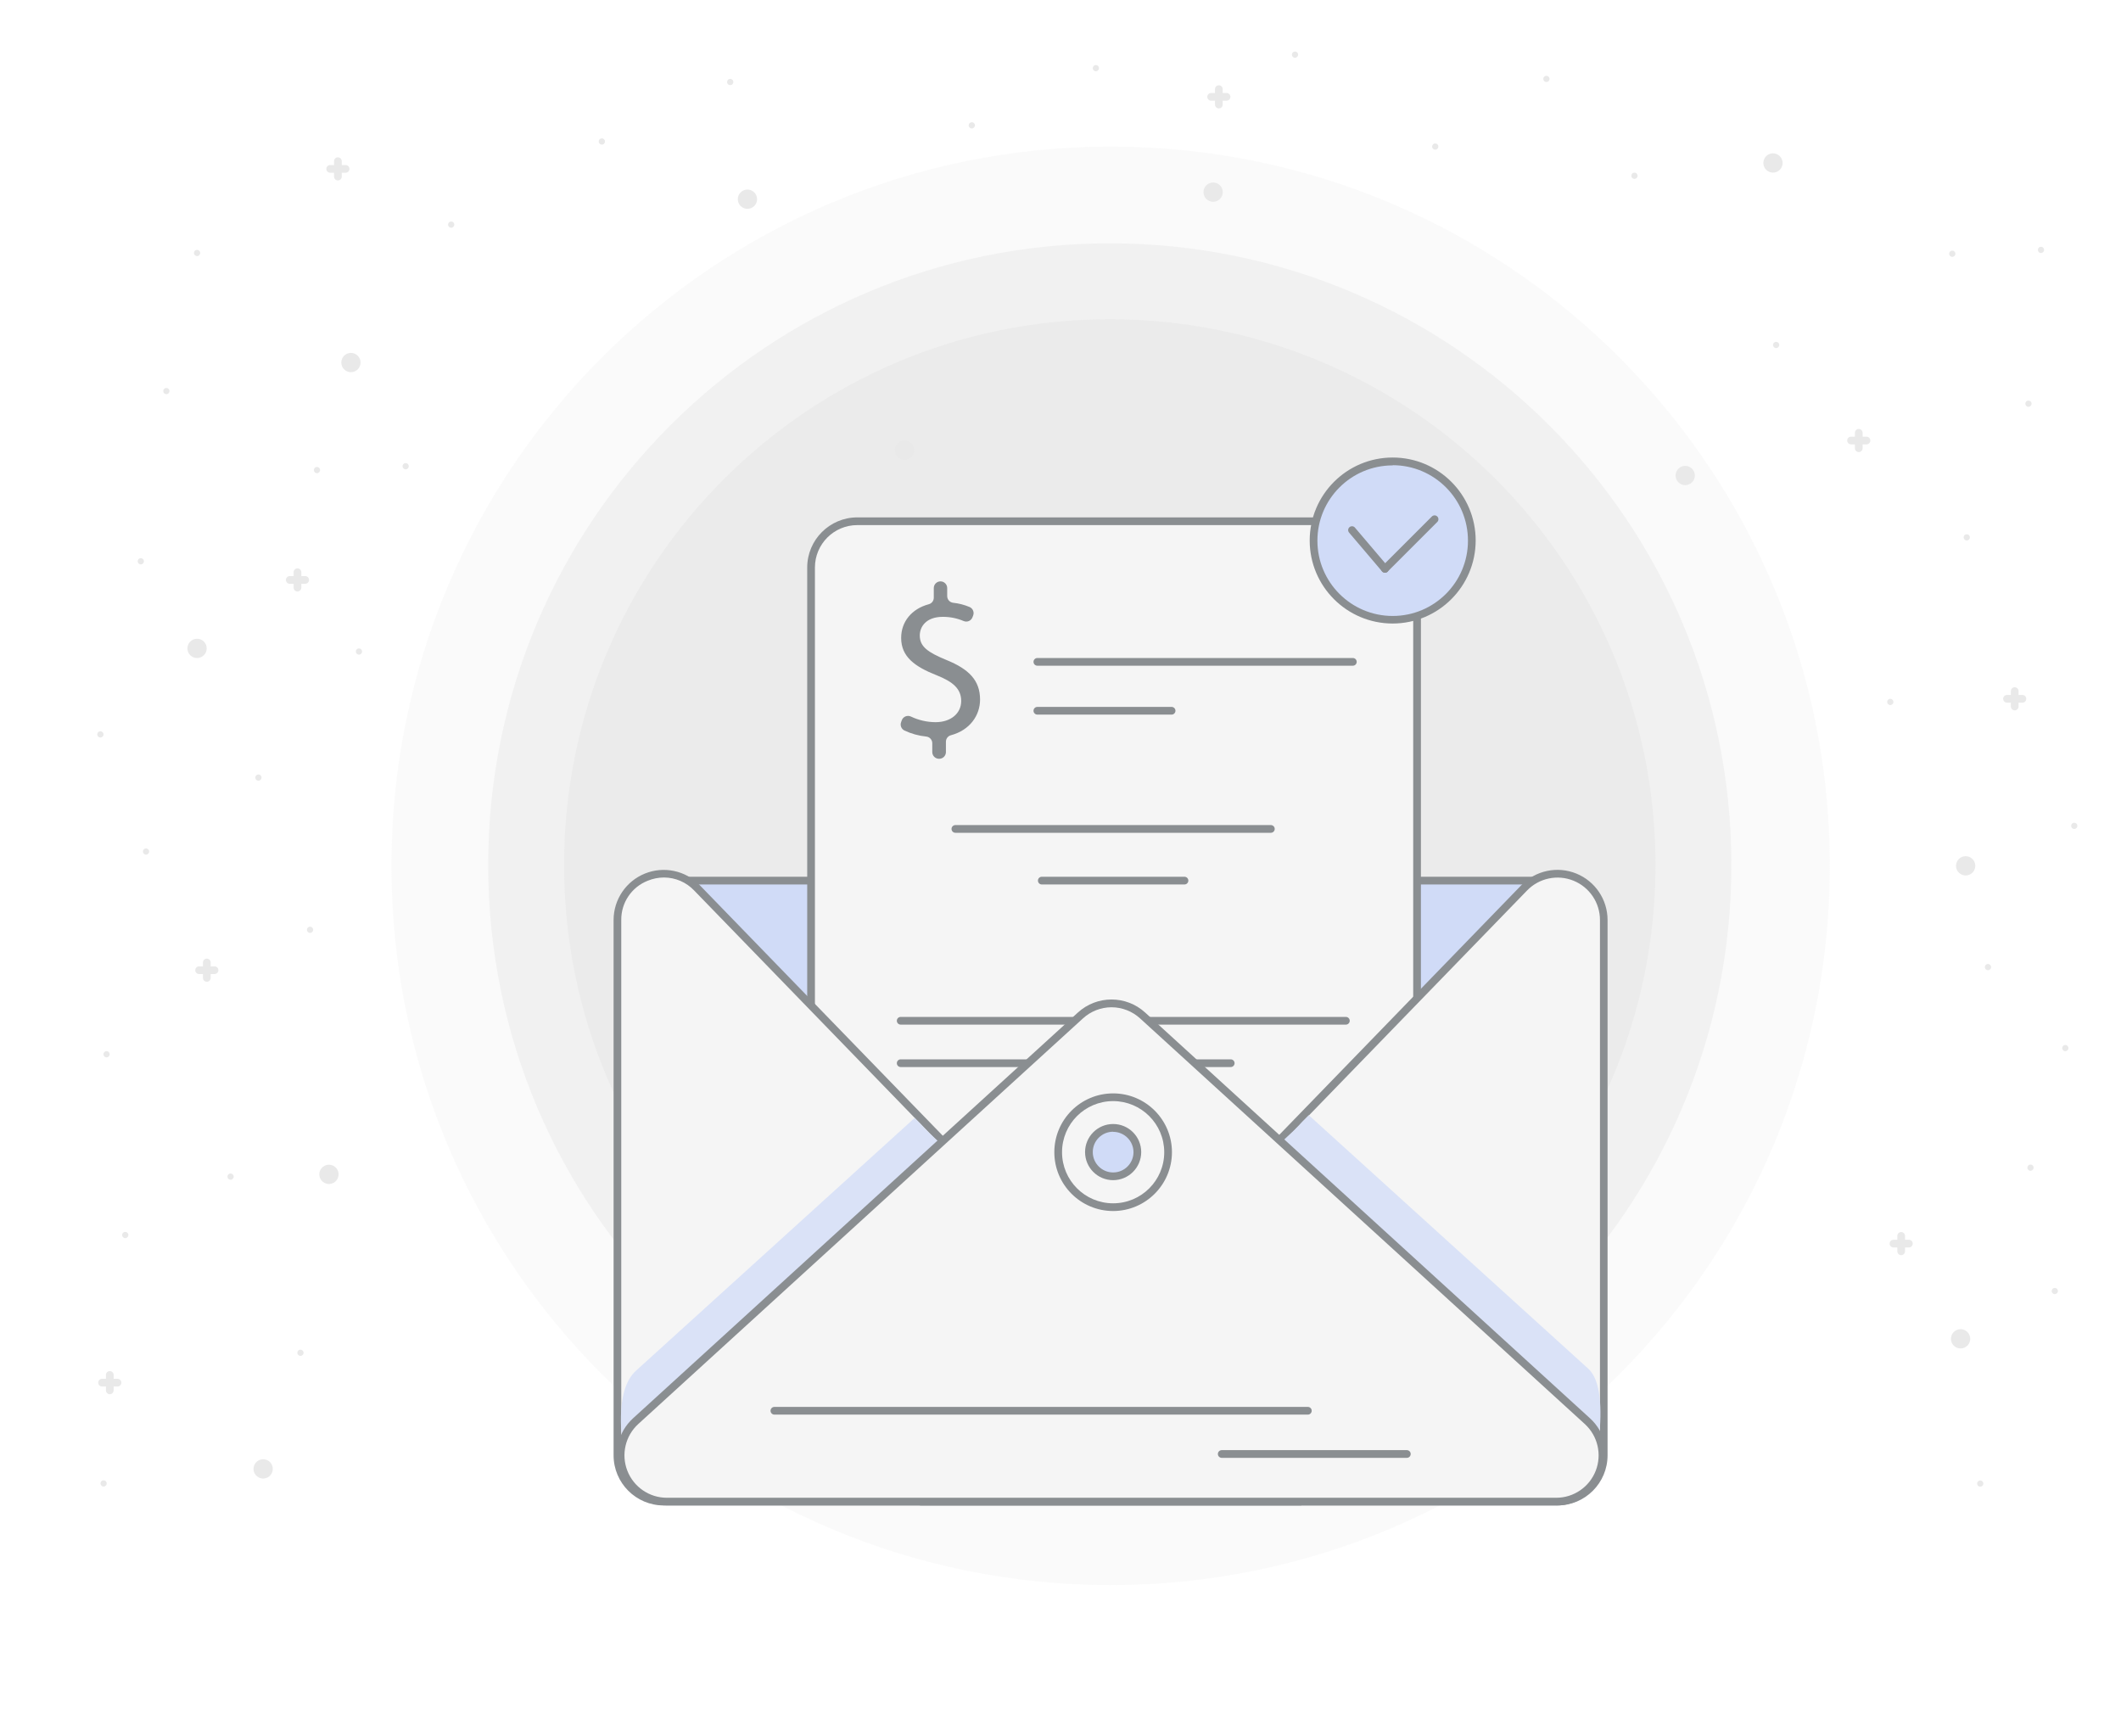
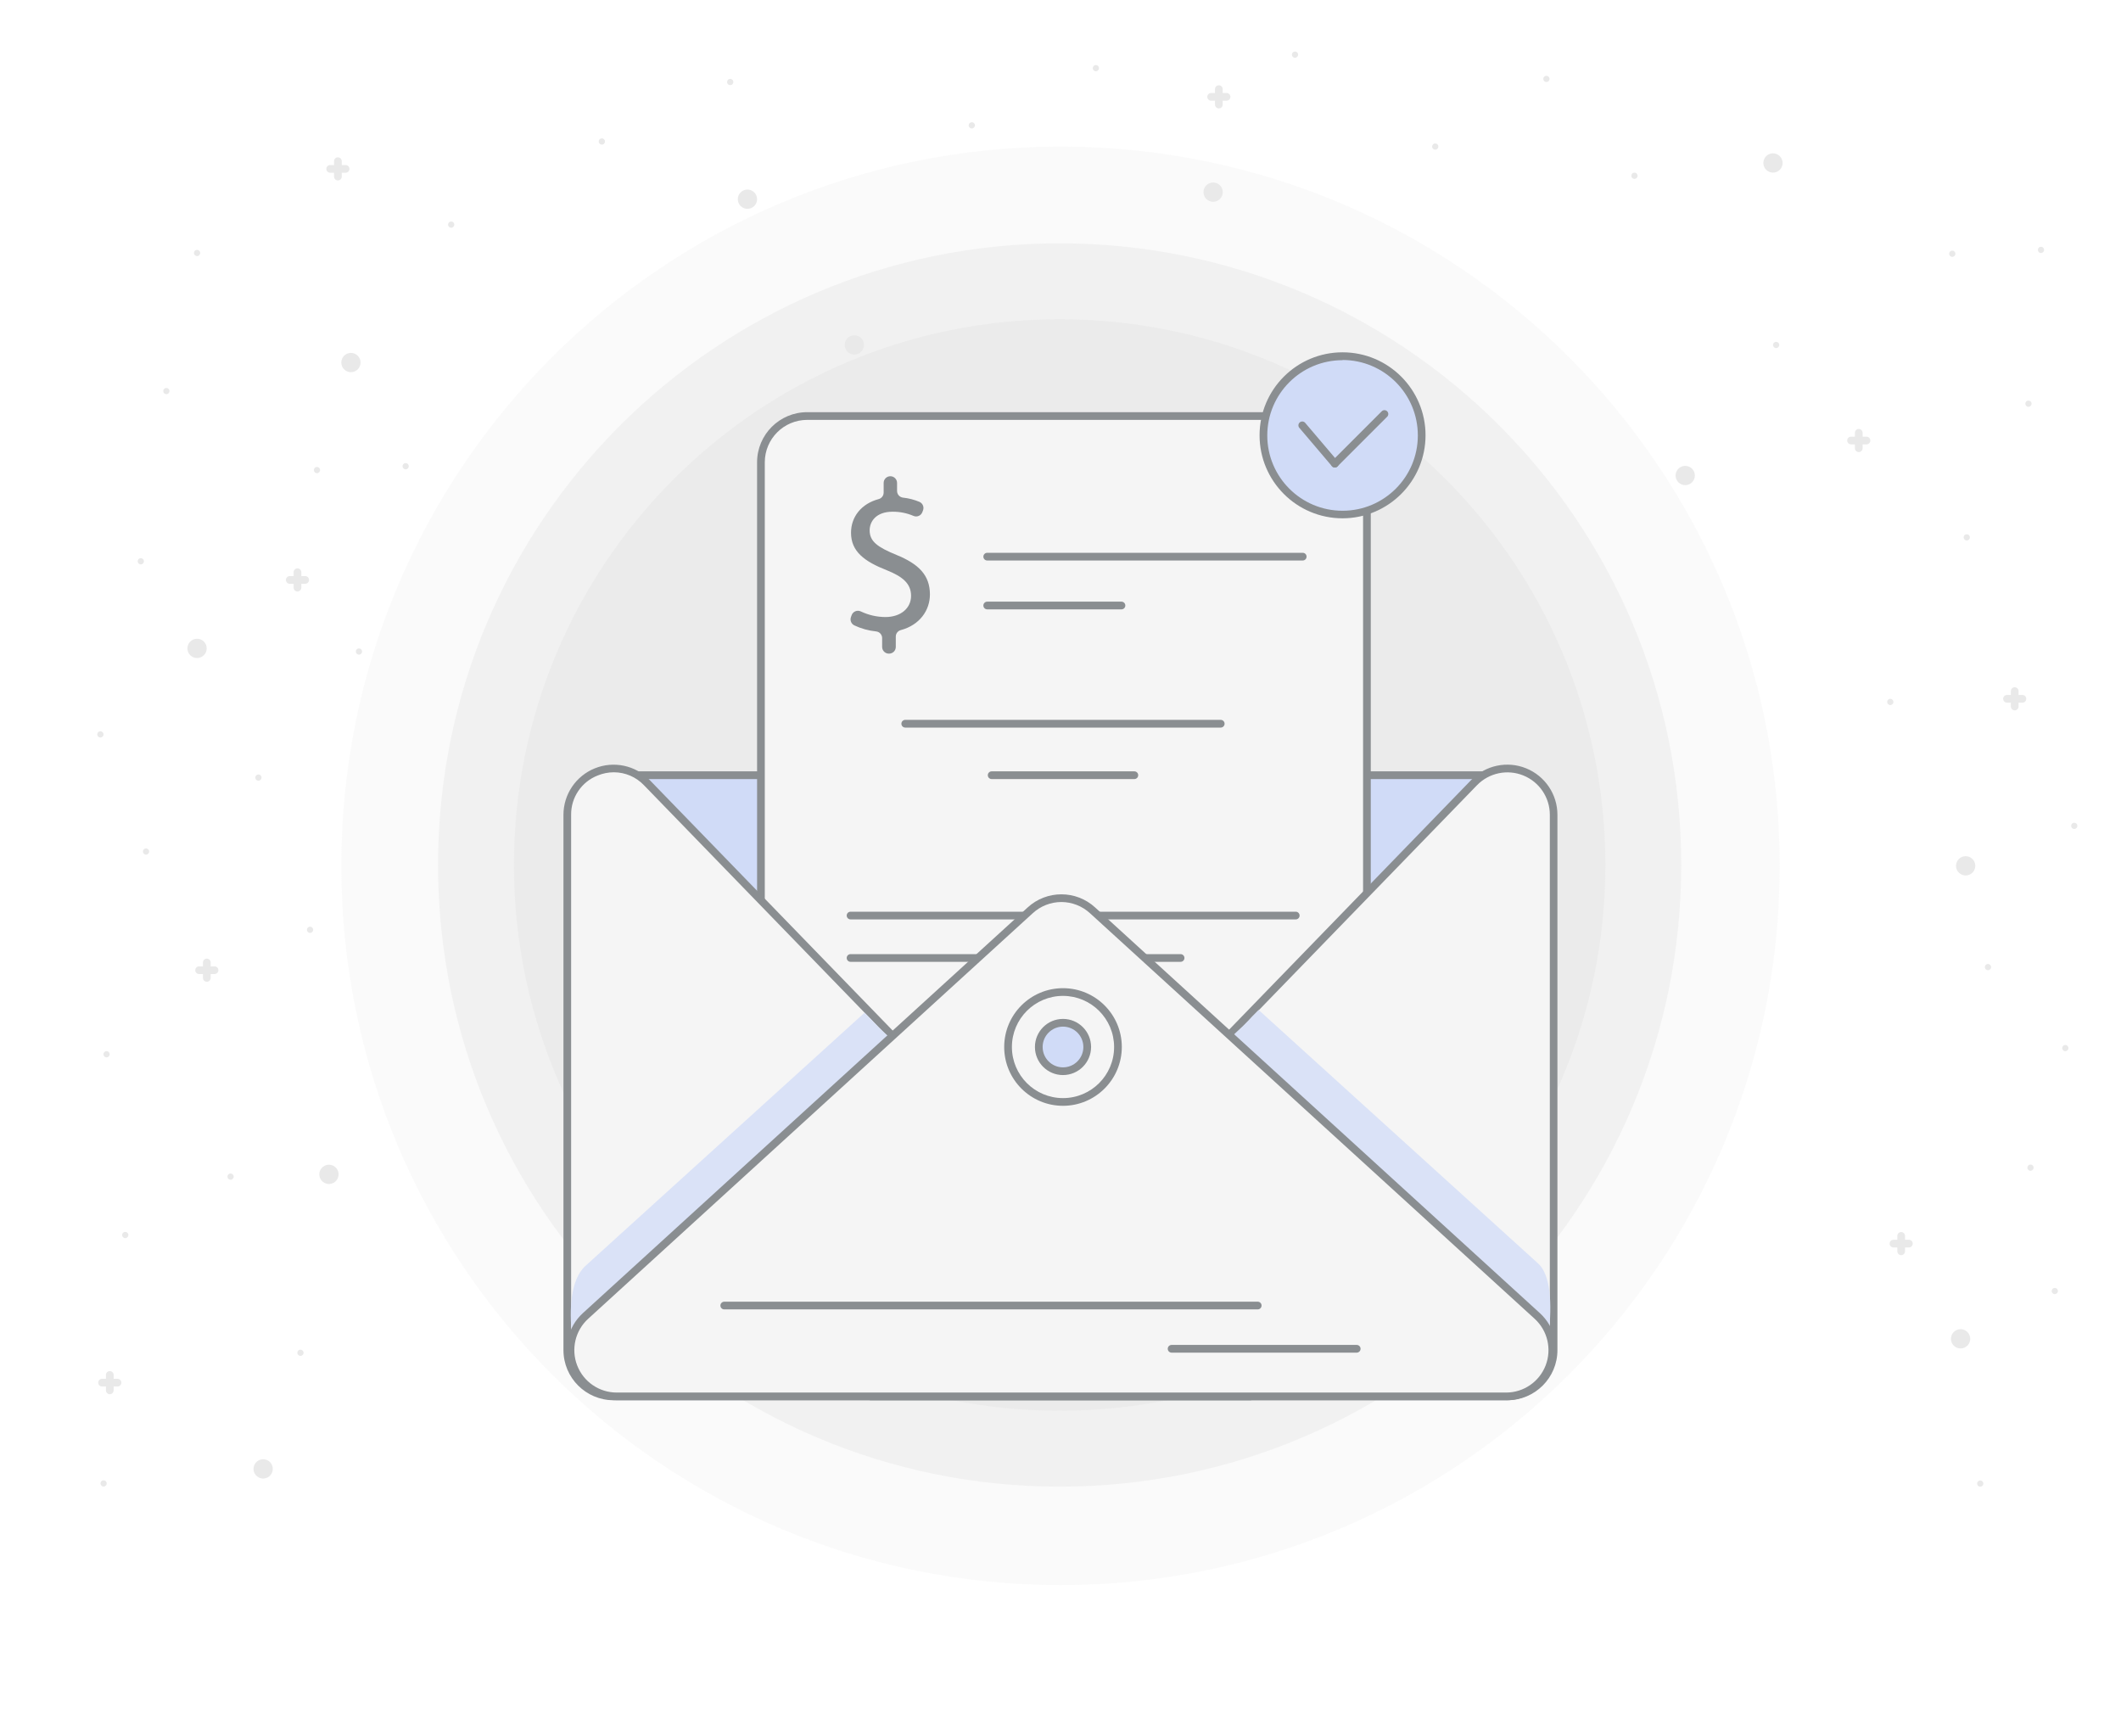
<svg xmlns="http://www.w3.org/2000/svg" id="Layer_1" data-name="Layer 1" viewBox="0 0 550 450">
  <defs>
    <style>.cls-1{opacity:0.18;}.cls-2{fill:#e5e5e5;}.cls-3{opacity:0.42;}.cls-4{opacity:0.5;}.cls-5{fill:#e9e9e9;}.cls-6{fill:#d0dbf7;}.cls-7{fill:#8a8e91;}.cls-8{fill:#f5f5f5;}.cls-9{fill:#dae2f7;}</style>
  </defs>
  <g class="cls-1">
-     <circle class="cls-2" cx="288" cy="224.5" r="186.5" />
+     <circle class="cls-2" cx="275" cy="224.5" r="186.5" />
  </g>
  <g class="cls-3">
-     <circle class="cls-2" cx="287.78" cy="224.28" r="161.19" />
+     <circle class="cls-2" cx="274.78" cy="224.28" r="161.19" />
  </g>
  <g class="cls-4">
-     <circle class="cls-2" cx="287.78" cy="224.28" r="141.51" />
+     <circle class="cls-2" cx="274.78" cy="224.28" r="141.51" />
  </g>
  <circle class="cls-5" cx="91" cy="94" r="2.5" />
  <circle class="cls-5" cx="193.82" cy="51.65" r="2.5" />
  <circle class="cls-5" cx="51.1" cy="168.12" r="2.5" />
-   <circle class="cls-5" cx="234.54" cy="116.72" r="2.5" />
  <circle class="cls-5" cx="314.58" cy="49.82" r="2.5" />
  <circle class="cls-5" cx="85.3" cy="304.5" r="2.5" transform="translate(-172.97 122.03) rotate(-39.11)" />
  <circle class="cls-5" cx="68.24" cy="380.87" r="2.5" transform="translate(-224.97 128.38) rotate(-39.11)" />
  <circle class="cls-5" cx="459.76" cy="42.26" r="2.5" transform="translate(1.86 101.39) rotate(-12.61)" />
  <circle class="cls-5" cx="437" cy="123.3" r="2.5" transform="translate(-16.38 98.37) rotate(-12.61)" />
  <circle class="cls-5" cx="509.72" cy="224.5" r="2.5" transform="translate(-36.72 116.69) rotate(-12.61)" />
  <circle class="cls-5" cx="508.4" cy="347.14" r="2.5" transform="translate(-63.52 119.36) rotate(-12.61)" />
  <circle class="cls-5" cx="51.1" cy="65.59" r="0.81" />
  <circle class="cls-5" cx="105.19" cy="120.88" r="0.81" />
  <circle class="cls-5" cx="43.14" cy="101.4" r="0.81" />
  <circle class="cls-5" cx="82.19" cy="121.88" r="0.81" />
  <circle class="cls-5" cx="36.51" cy="145.53" r="0.81" />
  <circle class="cls-5" cx="93.08" cy="168.93" r="0.81" />
  <circle class="cls-5" cx="26.03" cy="190.42" r="0.81" />
  <circle class="cls-5" cx="67.01" cy="201.62" r="0.81" />
  <circle class="cls-5" cx="37.87" cy="220.79" r="0.81" />
  <circle class="cls-5" cx="80.4" cy="241.08" r="0.81" />
  <circle class="cls-5" cx="27.63" cy="273.35" r="0.81" />
  <circle class="cls-5" cx="59.79" cy="305.08" r="0.81" />
  <circle class="cls-5" cx="32.48" cy="320.22" r="0.81" />
  <circle class="cls-5" cx="77.91" cy="350.75" r="0.81" />
  <circle class="cls-5" cx="26.86" cy="384.63" r="0.81" />
  <circle class="cls-5" cx="189.35" cy="21.27" r="0.81" transform="translate(26.03 119.4) rotate(-37.41)" />
  <circle class="cls-5" cx="156.08" cy="36.7" r="0.81" transform="translate(9.8 102.36) rotate(-37.41)" />
  <circle class="cls-5" cx="117" cy="58.24" r="0.81" transform="translate(-11.32 83.06) rotate(-37.41)" />
  <circle class="cls-5" cx="529.25" cy="64.79" r="0.81" />
  <circle class="cls-5" cx="506.25" cy="65.79" r="0.81" />
  <circle class="cls-5" cx="526" cy="104.67" r="0.81" />
  <circle class="cls-5" cx="460.57" cy="89.44" r="0.81" />
  <circle class="cls-5" cx="423.83" cy="45.57" r="0.81" />
  <circle class="cls-5" cx="401" cy="20.46" r="0.81" />
  <circle class="cls-5" cx="372.17" cy="38" r="0.81" />
  <circle class="cls-5" cx="335.81" cy="14.17" r="0.81" />
  <circle class="cls-5" cx="252" cy="32.5" r="0.81" />
  <circle class="cls-5" cx="284.17" cy="17.67" r="0.81" />
  <circle class="cls-5" cx="510" cy="139.33" r="0.81" />
  <circle class="cls-5" cx="490.17" cy="182" r="0.81" />
  <circle class="cls-5" cx="537.88" cy="214.13" r="0.81" />
  <circle class="cls-5" cx="515.5" cy="250.75" r="0.81" />
  <circle class="cls-5" cx="535.56" cy="271.75" r="0.81" />
  <circle class="cls-5" cx="526.55" cy="302.78" r="0.81" transform="translate(135.78 767.78) rotate(-79.86)" />
  <circle class="cls-5" cx="532.86" cy="334.76" r="0.81" transform="translate(109.49 800.34) rotate(-79.86)" />
  <circle class="cls-5" cx="513.52" cy="384.69" r="0.81" transform="translate(44.41 822.44) rotate(-79.86)" />
  <path class="cls-5" d="M89.62,42.79h-1v-1a1,1,0,0,0-2,0v1h-1a1,1,0,0,0,0,2h1v1a1,1,0,0,0,2,0v-1h1a1,1,0,0,0,0-2Z" />
  <path class="cls-5" d="M484,113.22h-1v-1a1,1,0,1,0-2,0v1h-1a1,1,0,0,0,0,2h1v1a1,1,0,0,0,2,0v-1h1a1,1,0,0,0,0-2Z" />
  <path class="cls-5" d="M55.63,250.56h-1v-1a1,1,0,1,0-2,0v1h-1a1,1,0,0,0,0,2h1v1a1,1,0,0,0,2,0v-1h1a1,1,0,0,0,0-2Z" />
  <path class="cls-5" d="M318.06,24.11h-1v-1a1,1,0,0,0-2,0v1h-1a1,1,0,0,0,0,2h1v1a1,1,0,1,0,2,0v-1h1a1,1,0,0,0,0-2Z" />
  <path class="cls-5" d="M524.44,180.19h-1v-1a1,1,0,0,0-2,0v1h-1a1,1,0,0,0,0,2h1v1a1,1,0,1,0,2,0v-1h1a1,1,0,0,0,0-2Z" />
  <path class="cls-5" d="M495,321.45h-1v-1a1,1,0,0,0-2,0v1h-1a1,1,0,0,0,0,2h1v1a1,1,0,0,0,2,0v-1h1a1,1,0,0,0,0-2Z" />
  <path class="cls-5" d="M79.14,149.37h-1v-1a1,1,0,0,0-2,0v1h-1a1,1,0,1,0,0,2h1v1a1,1,0,0,0,2,0v-1h1a1,1,0,1,0,0-2Z" />
  <path class="cls-5" d="M30.47,357.5h-1v-1a1,1,0,0,0-2,0v1h-1a1,1,0,1,0,0,2h1v1a1,1,0,0,0,2,0v-1h1a1,1,0,1,0,0-2Z" />
-   <rect class="cls-6" x="167.21" y="228.32" width="239.06" height="124.31" />
-   <path class="cls-7" d="M407.28,353.63H166.22V227.33H407.28Zm-239.06-2H405.28V229.33H168.22Z" />
-   <rect class="cls-8" x="210.32" y="135.15" width="157.14" height="212.62" rx="12" ry="12" />
-   <path class="cls-7" d="M355.46,348.76H222.32a13,13,0,0,1-13-13V147.15a13,13,0,0,1,13-13H355.46a13,13,0,0,1,13,13V335.76A13,13,0,0,1,355.46,348.76ZM222.32,136.15a11,11,0,0,0-11,11V335.76a11,11,0,0,0,11,11H355.46a11,11,0,0,0,11-11V147.15a11,11,0,0,0-11-11Z" />
-   <path class="cls-7" d="M349,265.67H233.56a1,1,0,1,1,0-2H349a1,1,0,0,1,0,2Z" />
-   <path class="cls-8" d="M415.89,238.55v138.8a12,12,0,0,1-12,12h-163L395.28,230.19A12,12,0,0,1,415.89,238.55Z" />
-   <path class="cls-7" d="M403.89,390.34H238.53l156-160.85a13,13,0,0,1,22.33,9.05v138.8A13,13,0,0,1,403.89,390.34Zm-160.63-2H403.89a11,11,0,0,0,11-11V238.55a11,11,0,0,0-18.9-7.66Z" />
-   <path class="cls-7" d="M319.14,276.67H233.56a1,1,0,1,1,0-2h85.58a1,1,0,0,1,0,2Z" />
-   <path class="cls-8" d="M160.11,238.55v138.8a12,12,0,0,0,12,12h163L180.72,230.19A12,12,0,0,0,160.11,238.55Z" />
-   <path class="cls-7" d="M337.47,390.34H172.11a13,13,0,0,1-13-13V238.55a13,13,0,0,1,22.33-9.05ZM172.18,227.52a11.19,11.19,0,0,0-4.21.84,10.82,10.82,0,0,0-6.87,10.19v138.8a11,11,0,0,0,11,11H332.74L180,230.89A10.83,10.83,0,0,0,172.18,227.52Z" />
-   <path class="cls-9" d="M333,295.47h0c4.58-4.18,3.29-3.33,6.38-6.32l72.34,65.61c7,5.91.75,31.74.29,30.58" />
-   <path class="cls-9" d="M243.56,296.19h0c-4.58-4.18-3.29-3.33-6.38-6.32l-72.34,65.61c-8.1,7.38-.53,31.94-2.41,25.27" />
-   <path class="cls-8" d="M280.15,263.32,164.84,368.48a12,12,0,0,0,8.09,20.87H403.53a12,12,0,0,0,8.09-20.87L296.32,263.32A12,12,0,0,0,280.15,263.32Z" />
-   <path class="cls-7" d="M403.54,390.34H172.93a13,13,0,0,1-8.76-22.61l115.3-105.16a12.94,12.94,0,0,1,17.52,0L412.3,367.74a13,13,0,0,1-8.76,22.61ZM288.23,261.17a11,11,0,0,0-7.41,2.89L165.52,369.22a11,11,0,0,0,7.41,19.13H403.54a11,11,0,0,0,7.41-19.13L295.64,264.06A11,11,0,0,0,288.23,261.17Zm-8.09,2.15h0Z" />
-   <path class="cls-7" d="M241.75,195v-2.3a1.74,1.74,0,0,0-1.56-1.72,17.27,17.27,0,0,1-5.66-1.57,1.74,1.74,0,0,1-.87-2.15l.17-.47a1.73,1.73,0,0,1,2.38-1,15,15,0,0,0,6.38,1.46c4,0,6.66-2.3,6.66-5.49s-2.18-5-6.33-6.66c-5.71-2.24-9.24-4.82-9.24-9.69,0-4.24,2.76-7.56,7.16-8.74a1.74,1.74,0,0,0,1.3-1.67v-2.52a1.74,1.74,0,0,1,1.74-1.74h0a1.74,1.74,0,0,1,1.74,1.74v2.09a1.74,1.74,0,0,0,1.56,1.72,15,15,0,0,1,4.25,1.1,1.73,1.73,0,0,1,.92,2.2l-.17.44a1.72,1.72,0,0,1-2.29,1,13.57,13.57,0,0,0-5.44-1.09c-4.31,0-5.94,2.58-5.94,4.82,0,2.91,2.07,4.37,6.95,6.38,5.77,2.35,8.68,5.26,8.68,10.25,0,4.08-2.62,7.93-7.57,9.25a1.73,1.73,0,0,0-1.28,1.67V195a1.74,1.74,0,0,1-1.74,1.74h-.06A1.74,1.74,0,0,1,241.75,195Z" />
-   <path class="cls-7" d="M350.81,172.61H269a1,1,0,0,1,0-2h81.81a1,1,0,0,1,0,2Z" />
-   <path class="cls-7" d="M303.81,185.29H269a1,1,0,0,1,0-2h34.81a1,1,0,0,1,0,2Z" />
-   <path class="cls-7" d="M329.55,215.93H247.74a1,1,0,0,1,0-2h81.81a1,1,0,0,1,0,2Z" />
-   <path class="cls-7" d="M307.15,229.33h-37a1,1,0,0,1,0-2h37a1,1,0,0,1,0,2Z" />
-   <circle class="cls-8" cx="288.65" cy="298.75" r="14.25" />
-   <path class="cls-7" d="M288.65,314a15.25,15.25,0,1,1,15.25-15.25A15.27,15.27,0,0,1,288.65,314Zm0-28.5a13.25,13.25,0,1,0,13.25,13.25A13.27,13.27,0,0,0,288.65,285.5Z" />
-   <circle class="cls-6" cx="288.65" cy="298.75" r="6.28" />
-   <path class="cls-7" d="M288.65,306a7.28,7.28,0,1,1,7.28-7.28A7.29,7.29,0,0,1,288.65,306Zm0-12.56a5.28,5.28,0,1,0,5.28,5.28A5.29,5.29,0,0,0,288.65,293.47Z" />
-   <path class="cls-7" d="M339.14,366.79H200.81a1,1,0,1,1,0-2H339.14a1,1,0,0,1,0,2Z" />
-   <path class="cls-7" d="M364.81,378h-48a1,1,0,0,1,0-2h48a1,1,0,0,1,0,2Z" />
-   <circle class="cls-6" cx="361.14" cy="140.14" r="20.52" />
-   <path class="cls-7" d="M361.14,161.67a21.52,21.52,0,1,1,21.52-21.52A21.55,21.55,0,0,1,361.14,161.67Zm0-41a19.52,19.52,0,1,0,19.52,19.52A19.55,19.55,0,0,0,361.14,120.62Z" />
-   <path class="cls-7" d="M359.14,148.5a1,1,0,0,1-.71-1.71l12.92-12.92a1,1,0,0,1,1.41,1.41l-12.92,12.92A1,1,0,0,1,359.14,148.5Z" />
-   <path class="cls-7" d="M359.14,148.5a1,1,0,0,1-.76-.35l-8.5-10a1,1,0,1,1,1.52-1.29l8.5,10a1,1,0,0,1-.76,1.65Z" />
+   <circle class="cls-5" cx="221.54" cy="89.44" r="2.5" />
+   <rect class="cls-6" x="154.21" y="201.04" width="239.06" height="124.31" />
+   <path class="cls-7" d="M394.28,326.35H153.21V200H394.28Zm-239.06-2H392.28V202H155.21Z" />
+   <rect class="cls-8" x="197.32" y="107.87" width="157.14" height="212.62" rx="12" ry="12" />
+   <path class="cls-7" d="M342.46,321.48H209.32a13,13,0,0,1-13-13V119.87a13,13,0,0,1,13-13H342.46a13,13,0,0,1,13,13V308.48A13,13,0,0,1,342.46,321.48ZM209.32,108.87a11,11,0,0,0-11,11V308.48a11,11,0,0,0,11,11H342.46a11,11,0,0,0,11-11V119.87a11,11,0,0,0-11-11Z" />
+   <path class="cls-7" d="M336,238.39H220.56a1,1,0,0,1,0-2H336a1,1,0,0,1,0,2Z" />
+   <path class="cls-8" d="M402.89,211.27v138.8a12,12,0,0,1-12,12h-163L382.28,202.91A12,12,0,0,1,402.89,211.27Z" />
+   <path class="cls-7" d="M390.89,363.06H225.53l156-160.85a13,13,0,0,1,22.33,9.05v138.8A13,13,0,0,1,390.89,363.06Zm-160.63-2H390.89a11,11,0,0,0,11-11V211.27a11,11,0,0,0-18.9-7.66Z" />
+   <path class="cls-7" d="M306.14,249.39H220.56a1,1,0,0,1,0-2h85.58a1,1,0,0,1,0,2Z" />
+   <path class="cls-8" d="M147.11,211.27v138.8a12,12,0,0,0,12,12h163L167.72,202.91A12,12,0,0,0,147.11,211.27Z" />
+   <path class="cls-7" d="M324.47,363.06H159.11a13,13,0,0,1-13-13V211.27a13,13,0,0,1,22.33-9.05ZM159.18,200.24a11.19,11.19,0,0,0-4.21.84,10.82,10.82,0,0,0-6.87,10.19v138.8a11,11,0,0,0,11,11H319.74L167,203.61A10.83,10.83,0,0,0,159.18,200.24Z" />
+   <path class="cls-9" d="M320,268.19h0c4.58-4.18,3.29-3.33,6.38-6.32l72.34,65.61c7,5.91.75,31.74.29,30.58" />
+   <path class="cls-9" d="M230.56,268.91h0c-4.58-4.18-3.29-3.33-6.38-6.32L151.84,328.2c-8.1,7.38-.53,31.94-2.41,25.27" />
+   <path class="cls-8" d="M267.15,236,151.84,341.2a12,12,0,0,0,8.09,20.87H390.53a12,12,0,0,0,8.09-20.87L283.32,236A12,12,0,0,0,267.15,236Z" />
+   <path class="cls-7" d="M390.54,363.06H159.93a13,13,0,0,1-8.76-22.61L266.47,235.3a12.94,12.94,0,0,1,17.52,0l115.3,105.16a13,13,0,0,1-8.76,22.61ZM275.23,233.88a11,11,0,0,0-7.41,2.89L152.52,341.94a11,11,0,0,0,7.41,19.13H390.54a11,11,0,0,0,7.41-19.13L282.64,236.78A11,11,0,0,0,275.23,233.88ZM267.15,236h0Z" />
+   <path class="cls-7" d="M228.75,167.74v-2.3a1.74,1.74,0,0,0-1.56-1.72,17.27,17.27,0,0,1-5.66-1.57,1.74,1.74,0,0,1-.87-2.15l.17-.47a1.73,1.73,0,0,1,2.38-1,15,15,0,0,0,6.38,1.46c4,0,6.66-2.3,6.66-5.49s-2.18-5-6.33-6.66c-5.71-2.24-9.24-4.82-9.24-9.69,0-4.24,2.76-7.56,7.16-8.74a1.74,1.74,0,0,0,1.3-1.67v-2.52a1.74,1.74,0,0,1,1.74-1.74h0a1.74,1.74,0,0,1,1.74,1.74v2.09a1.74,1.74,0,0,0,1.56,1.72,15,15,0,0,1,4.25,1.1,1.73,1.73,0,0,1,.92,2.2l-.17.44a1.72,1.72,0,0,1-2.29,1,13.57,13.57,0,0,0-5.44-1.09c-4.31,0-5.94,2.58-5.94,4.82,0,2.91,2.07,4.37,6.95,6.38,5.77,2.35,8.68,5.26,8.68,10.25,0,4.08-2.62,7.93-7.57,9.25a1.73,1.73,0,0,0-1.28,1.67v2.69a1.74,1.74,0,0,1-1.74,1.74h-.06A1.74,1.74,0,0,1,228.75,167.74Z" />
+   <path class="cls-7" d="M337.81,145.33H256a1,1,0,0,1,0-2h81.81a1,1,0,0,1,0,2Z" />
+   <path class="cls-7" d="M290.81,158H256a1,1,0,0,1,0-2h34.81a1,1,0,0,1,0,2Z" />
+   <path class="cls-7" d="M316.55,188.65H234.74a1,1,0,0,1,0-2h81.81a1,1,0,0,1,0,2Z" />
+   <path class="cls-7" d="M294.15,202h-37a1,1,0,0,1,0-2h37a1,1,0,0,1,0,2Z" />
+   <circle class="cls-8" cx="275.65" cy="271.47" r="14.25" />
+   <path class="cls-7" d="M275.65,286.72a15.25,15.25,0,1,1,15.25-15.25A15.27,15.27,0,0,1,275.65,286.72Zm0-28.5a13.25,13.25,0,1,0,13.25,13.25A13.27,13.27,0,0,0,275.65,258.22Z" />
+   <circle class="cls-6" cx="275.65" cy="271.47" r="6.28" />
+   <path class="cls-7" d="M275.65,278.75a7.28,7.28,0,1,1,7.28-7.28A7.29,7.29,0,0,1,275.65,278.75Zm0-12.56a5.28,5.28,0,1,0,5.28,5.28A5.29,5.29,0,0,0,275.65,266.19Z" />
+   <path class="cls-7" d="M326.14,339.51H187.81a1,1,0,0,1,0-2H326.14a1,1,0,0,1,0,2Z" />
+   <path class="cls-7" d="M351.81,350.72h-48a1,1,0,0,1,0-2h48a1,1,0,0,1,0,2Z" />
+   <circle class="cls-6" cx="348.14" cy="112.86" r="20.52" />
+   <path class="cls-7" d="M348.14,134.39a21.52,21.52,0,1,1,21.52-21.52A21.55,21.55,0,0,1,348.14,134.39Zm0-41a19.52,19.52,0,1,0,19.52,19.52A19.55,19.55,0,0,0,348.14,93.34Z" />
+   <path class="cls-7" d="M346.14,121.22a1,1,0,0,1-.71-1.71l12.92-12.92a1,1,0,0,1,1.41,1.41l-12.92,12.92A1,1,0,0,1,346.14,121.22Z" />
+   <path class="cls-7" d="M346.14,121.22a1,1,0,0,1-.76-.35l-8.5-10a1,1,0,0,1,1.52-1.29l8.5,10a1,1,0,0,1-.76,1.65Z" />
</svg>
